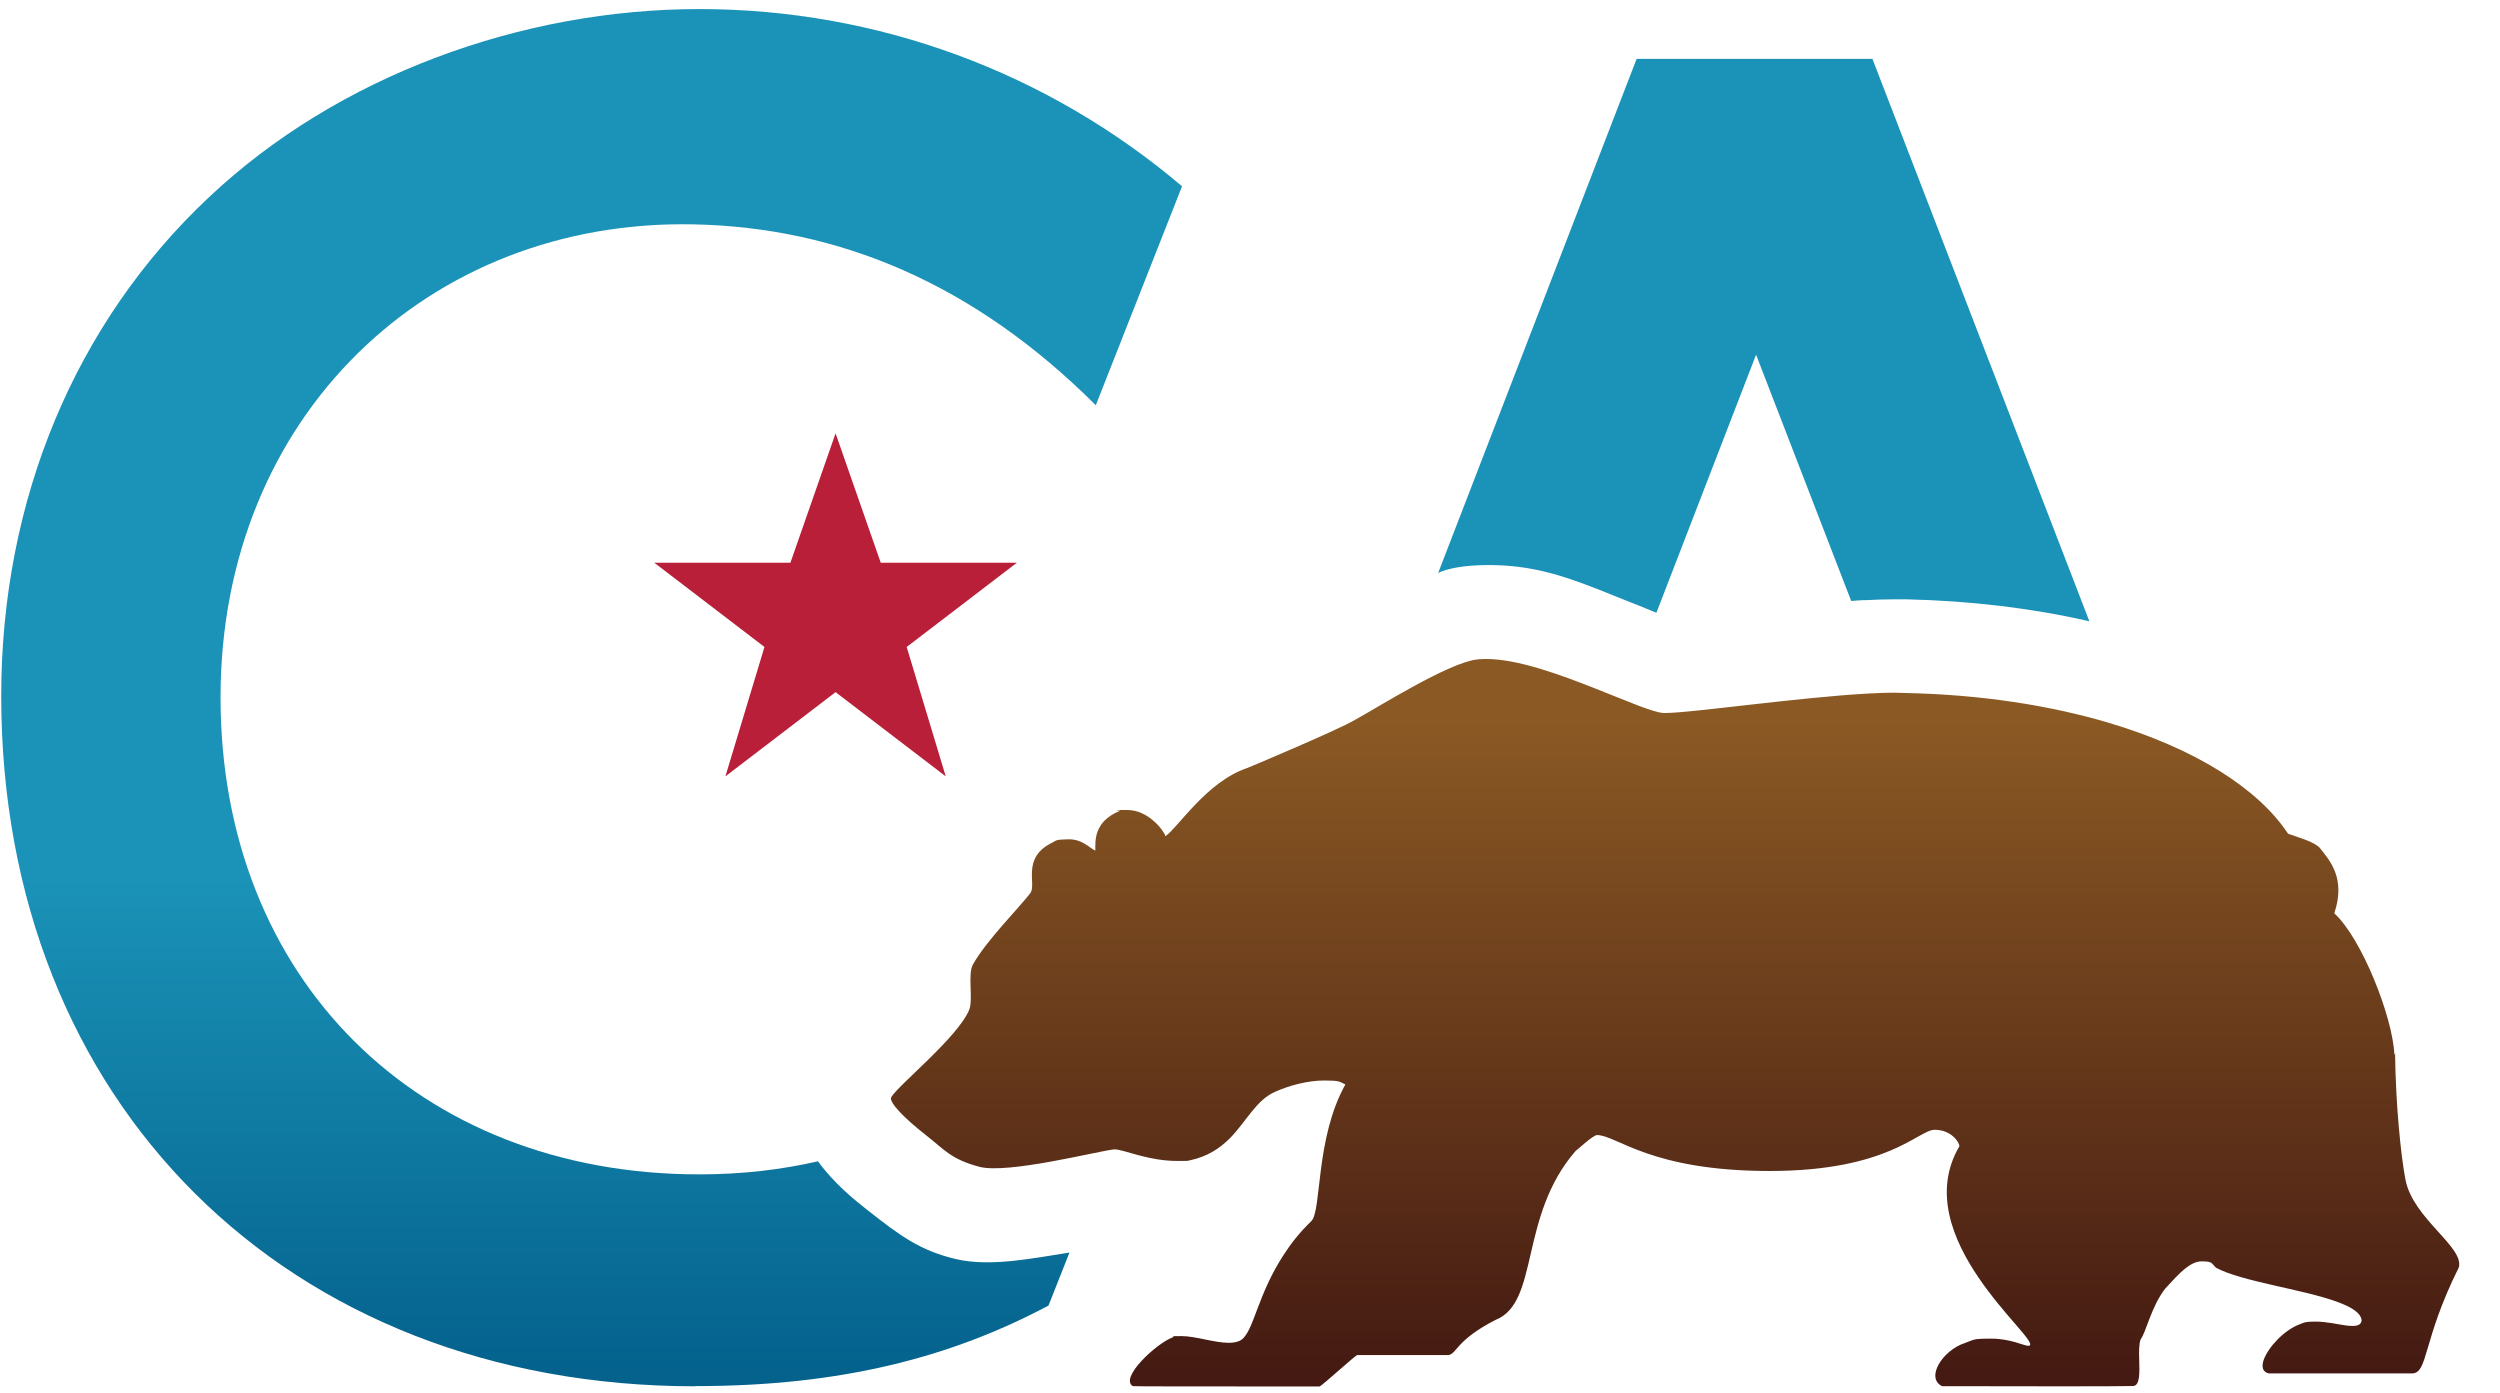
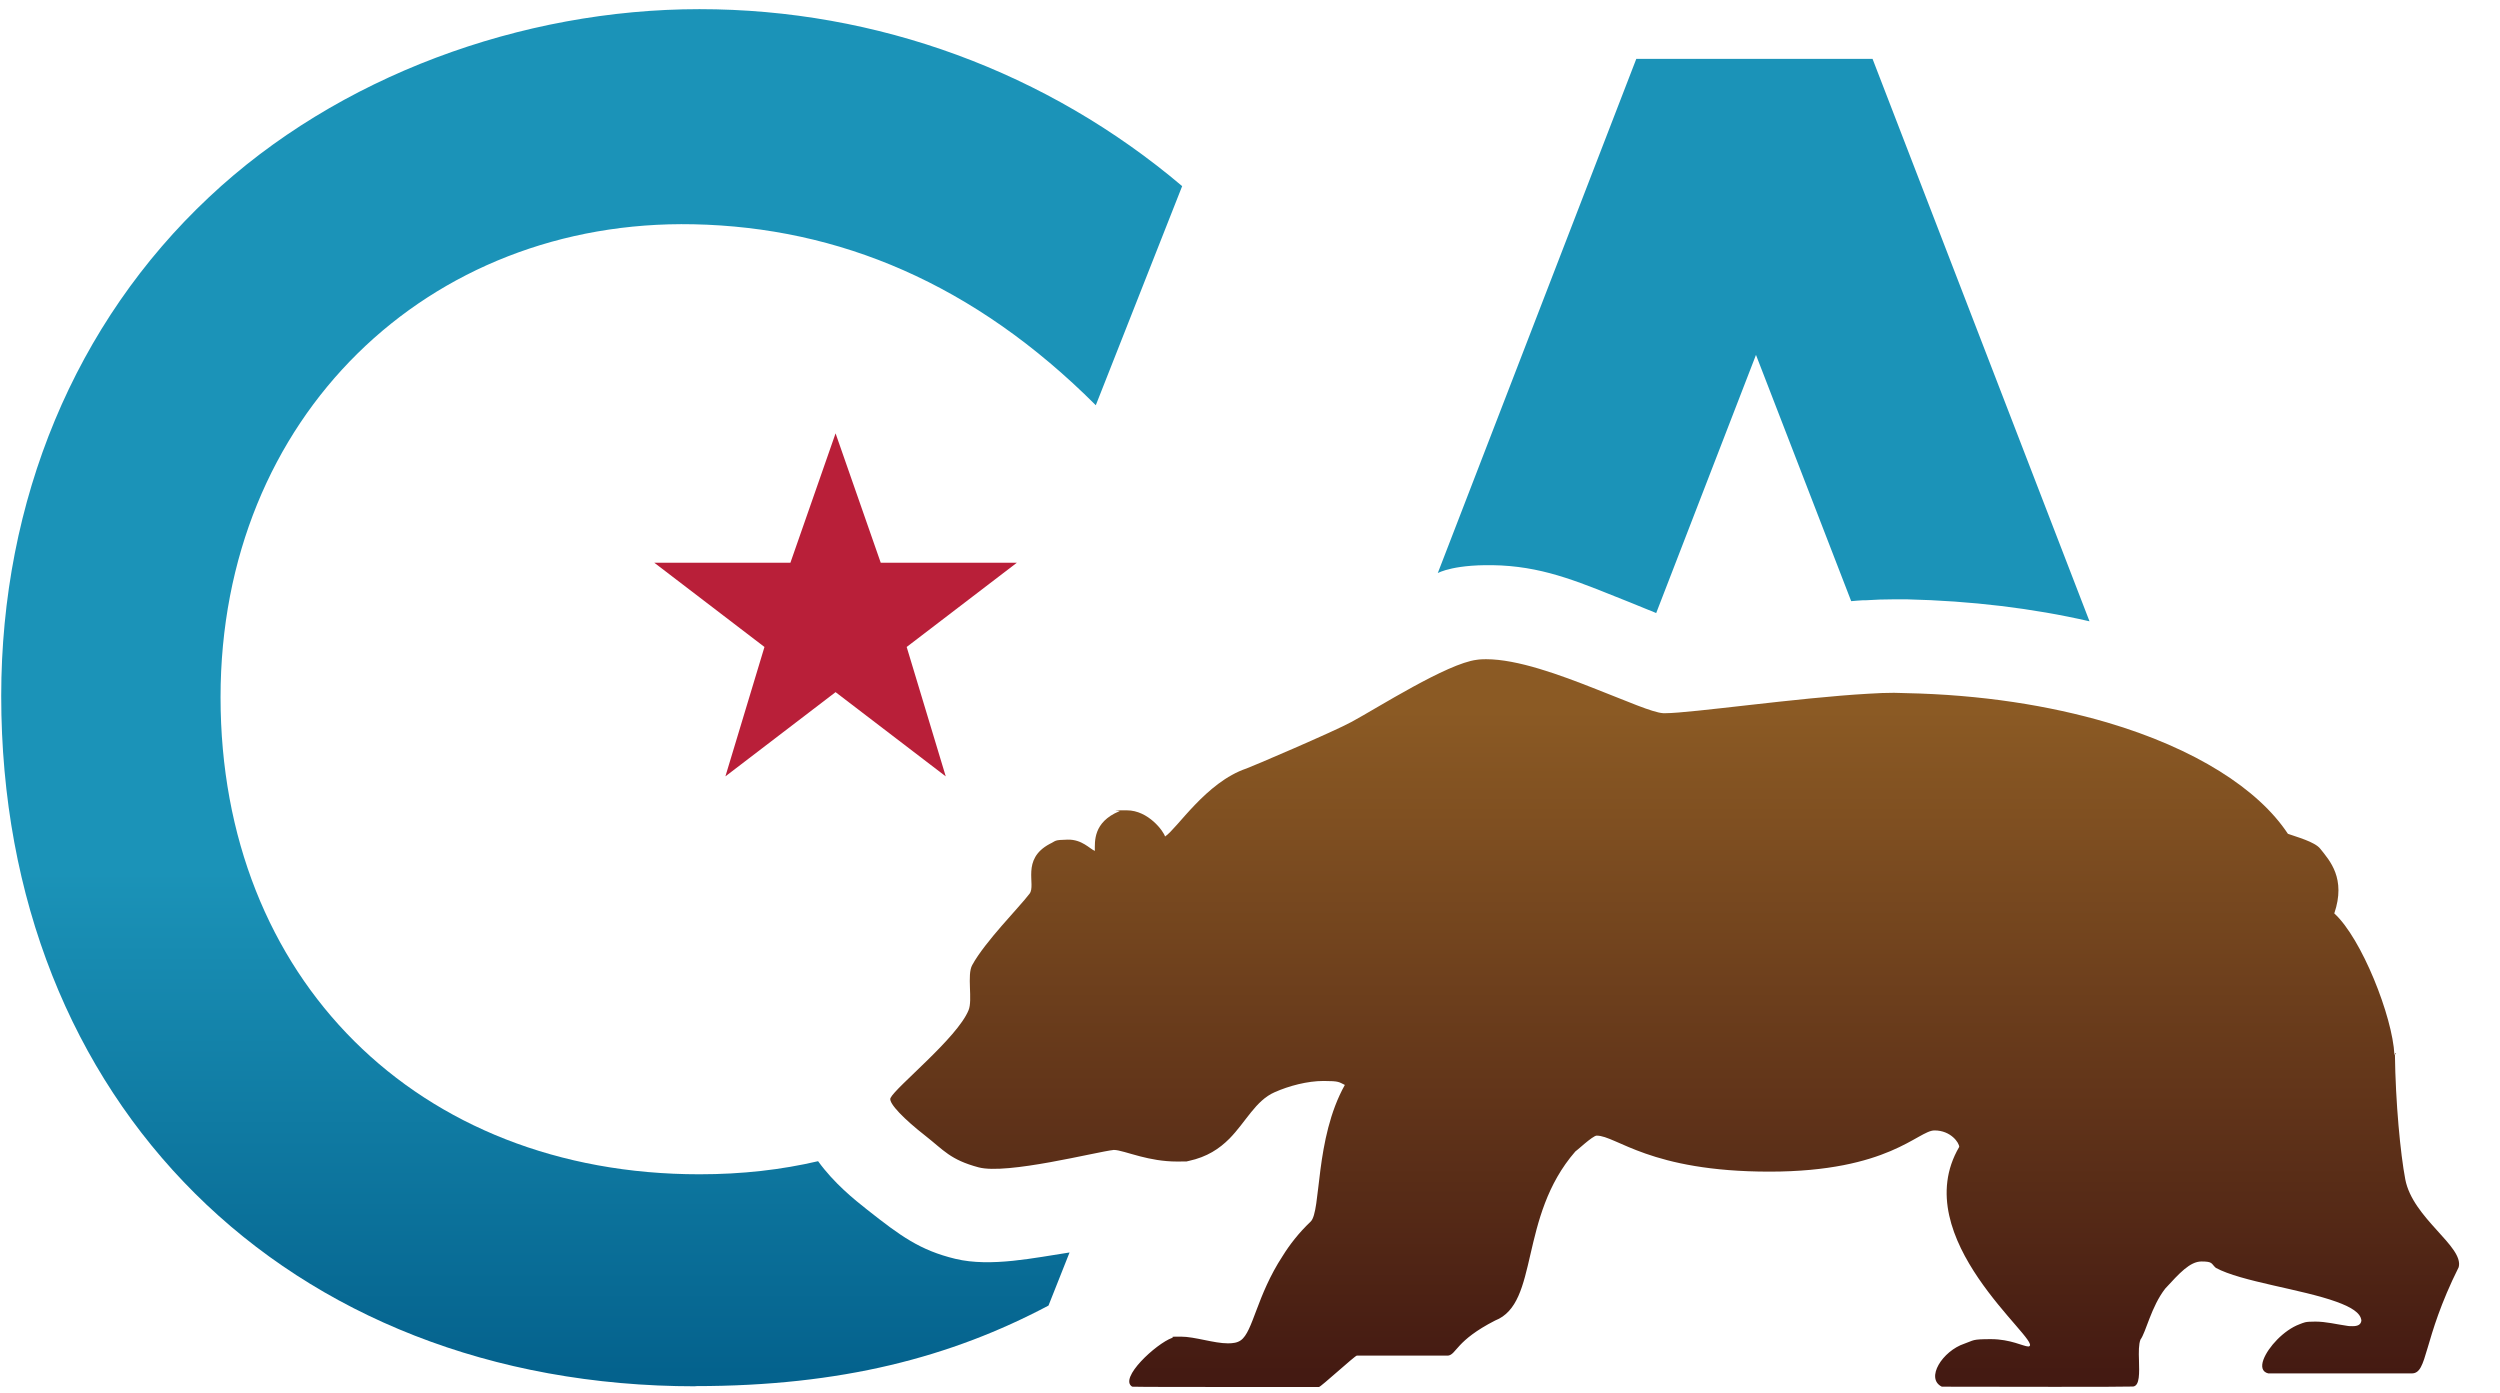
<svg xmlns="http://www.w3.org/2000/svg" viewBox="0 0 8192 4563">
  <defs>
    <linearGradient id="linear-gradient" y1="2329" x2="0" y2="4499" gradientUnits="userSpaceOnUse">
      <stop offset="0" stop-color="#8b5a24" />
      <stop offset="1" stop-color="#441a12" />
    </linearGradient>
    <linearGradient id="linear-gradient-2" y1="396" x2="0" y2="4498" gradientUnits="userSpaceOnUse">
      <stop offset="0" stop-color="#1b93b8" />
      <stop offset=".6" stop-color="#1b93b8" />
      <stop offset="1" stop-color="#04628d" />
    </linearGradient>
  </defs>
-   <path fill="url(#linear-gradient)" d="M7850 3454l-4 1.6c-6-125-107.8-381.6-197-462.9 38.5-114.9-15-173-45.6-212-18-23-79-38.5-106-48.9-96.8-146.8-304-279.8-593-365-188-55-410-90.7-660.9-96-11 0-23.6-1-37-1-25 0-53 1-83.6 2.7-229.8 12.6-582.8 63.8-665 63.8h-7c-34.6-1.6-119.9-39.6-220.5-79-118.8-47-257-97.9-360-97.9 0 0-21 0-31 1.6-96.8 12-324 157-408.5 203-57.7 31.9-334.8 149.5-345 153-133 45-227 196.8-267 223-4-15.9-54-85.8-125-85.8s-17 1-25 3c-85.8 35.7-79.7 99-79.7 130-17-6.6-41.8-38-88.5-37s-36.8 3.8-58.8 14c-94.6 50.6-44 134-66 162.7-34 45-145.7 157-188 234-17.6 31.9 1.6 114.9-12 147.9-37 90.7-237.5 251-256 287.5-6.6 17 47 70.9 113.8 123 61 47.8 82 79 174.8 103.9s385-50.6 442.6-57h.5c17 0 46.7 11 85.8 21 34 8.8 74.8 17 121 17s25.8 0 38.9-1.6c59.9-12.6 100-40 133-73 54-55 85.8-124.8 147.9-152 47-21 107.8-37 160.5-37s50 3.8 69.8 13c-99 177-77 414-111.6 447.8-38.5 37-68.7 75.9-92 112.7-84.7 130-96.8 248-137 276-11 7.7-25.8 10-42 10-46 0-109-22-153.9-22s-20 1-29 4c-52.8 19-175.9 133-130.9 160 13.7 1 216 1 427.7 1h184c6 0 118-102.8 123.7-102.8h298.5c28-4 25-48.9 154-114.9 145.7-57 76-338.7 263-554 1.6 0 57-52 70-52 64.9 0 173.7 117.7 565.7 117.7s487-135 541-135 80.8 40.7 80.8 53.9c-175 298 265.6 632 230 653-1 1-2.7 1-4 1-15 0-57.7-23.6-122-23.6s-55 3.8-87 14.8c-72 23.6-128.9 113.8-73.7 141 14.8 0 189.7.5 364 .5s194 0 263-1c22-2.7 20-45 19-85.8-1-26.9-1-53 4.9-67.6 18-23.6 34.6-107.8 81-166.6 45.6-50 81-88.5 119-88.5s30.8 7 47 21c83 45 282 70 395 111 46.7 17 79.7 36 81.9 61.6-1.6 13.7-13 18-29 18s-14.8-1-23-1.6c-27.5-3.8-63.8-12.6-99-12.6s-35.7 2.7-52 8.8c-51 19-102.8 74.8-117.7 116-7.7 22-4.9 39.6 15.9 45h469.5c53.9 0 34-107.8 153.9-347.5 17.6-67.6-150.6-160-175-287.5-15.9-83.6-31.9-249.6-34-411.8l3-1 1-.6hZ" />
-   <path fill="url(#linear-gradient-2)" d="M5362 193h773.6l710.9 1842.9c-186.9-43-387.6-67-597.6-72h-44c-29.7 0-60.5 1-90 2.7h-10c-12.6 .5-25.8 1.6-38.9 2.7l-311.7-807-326.6 845.6c-9-3.8-18-7.7-26.9-11-18.7-7.7-38.5-15.9-58.8-23.6-155.6-62-268.5-113-422-120.7-153-7-207.5 25-207.5 25l650.5-1685ZM2278.9 4542c478 0 838-94.6 1156.8-263.9l68.7-173.7c-113 17-258 48.9-374 20.9s-179.8-74.8-289-161c-42-33-109-87-161-159-119.9 27.5-248 42.9-388.7 42.9-923.7 0-1569-642.7-1569-1563s680.8-1568 1550-1550c476 9.6 918.7 194 1318 592.7l282.6-717.5C3432 235.9 2874 29.7 2291.6 29.7S1106.7 248.5 685 646C246 1058 4 1638.8 4 2280.6c0 1332 935.8 2262 2275 2262v-1h0Z" />
+   <path fill="url(#linear-gradient)" d="M7850 3454l-4 2c-6-125-107.8-382-197-462.9 39-114.9-15-173-46-212-18-23-79-39-106-48.9-96.8-146.8-304-279.8-593-365-188-55-410-91-660.9-96-11 0-24-1-37-1-25 0-53 1-84 3-229.8 13-582.8 63.8-665 63.8h-7c-35-2-119.9-40-220.5-79-118.8-47-257-97.9-360-97.9 0 0-21 0-31 2-96.8 12-324 157-409 203-58 31.9-334.8 150-345 153-133 45-227 196.8-267 223-4-15.9-54-85.8-125-85.8s-17 1-25 3c-85.8 36-80 99-80 130-17-7-42-38-89-37s-36.8 3.8-58.8 14c-95 50.6-44 134-66 163-34 45-146 157-188 234-18 31.9 2 114.9-12 147.9-37 91-238 251-256 288-7 17 47 70.9 113.8 123 61 47.8 82 79 174.8 103.9s385-50.6 443-57h.5c17 0 47 11 85.8 21 34 8.8 74.8 17 121 17s25.8 0 38.9-2c59.9-13 100-40 133-73 54-55 85.8-124.8 147.9-152 47-21 107.8-37 160.5-37s50 3.8 69.8 13c-99 177-77 414-112 447.8-39 37-69 75.9-92 113-85 130-96.8 248-137 276-11 8-25.8 10-42 10-46 0-109-22-153.9-22s-20 1-29 4c-52.8 19-175.9 133-130.9 160 14 1 216 1 428 1h184c6 0 118-102.8 124-102.8h299c28-4 25-48.9 154-114.9 146-57 76-339 263-554 2 0 57-52 70-52 64.9 0 174 118 566 118s487-135 541-135 81 41 81 53.9c-175 298 266 632 230 653-1 1-3 1-4 1-15 0-58-24-122-24s-55 3.8-87 14.8c-72 24-128.9 113.8-74 141 14.8 0 190 .5 364 .5s194 0 263-1c22-3 20-45 19-85.8-1-26.9-1-53 4.9-68 18-24 35-107.8 81-167 46-50 81-89 119-89s31 7 47 21c83 45 282 70 395 111 47 17 80 36 81.9 62-2 14-13 18-29 18s-14.8-1-23-2c-28-3.8-63.8-13-99-13s-36 3-52 8.8c-51 19-102.8 74.8-118 116-8 22-4.9 40 15.9 45h470c53.9 0 34-107.8 153.9-348 18-68-150.6-160-175-288-15.9-84-31.9-250-34-412l3-1 1-.6hZ" />
+   <path fill="url(#linear-gradient-2)" d="M5362 193h774l710.9 1842.9c-186.9-43-388-67-598-72h-44c-30 0-60.5 1-90 3h-10c-13 .5-25.8 2-38.9 3l-312-807-327 846c-9-3.8-18-8-26.9-11-19-8-39-15.9-58.8-24-156-62-269-113-422-121-153-7-208 25-208 25l650.5-1685ZM2278.9 4542c478 0 838-95 1156.8-263.9l69-174c-113 17-258 48.9-374 20.9s-179.8-74.8-289-161c-42-33-109-87-161-159-119.9 28-248 42.9-389 42.9-924 0-1569-643-1569-1563s681-1568 1550-1550c476 10 919 194 1318 593l283-718C3432 235.9 2874 30 2292 30S1107 249 685 646C246 1058 4 1638.8 4 2280.6c0 1332 935.8 2262 2275 2262v-1h0Z" />
  <path fill="#b91f39" d="M2886 1844l-148-424-148 424h-446l361 276-128 424 361-276 361 276-128-424 361-276h-446 1-Z" />
</svg>
